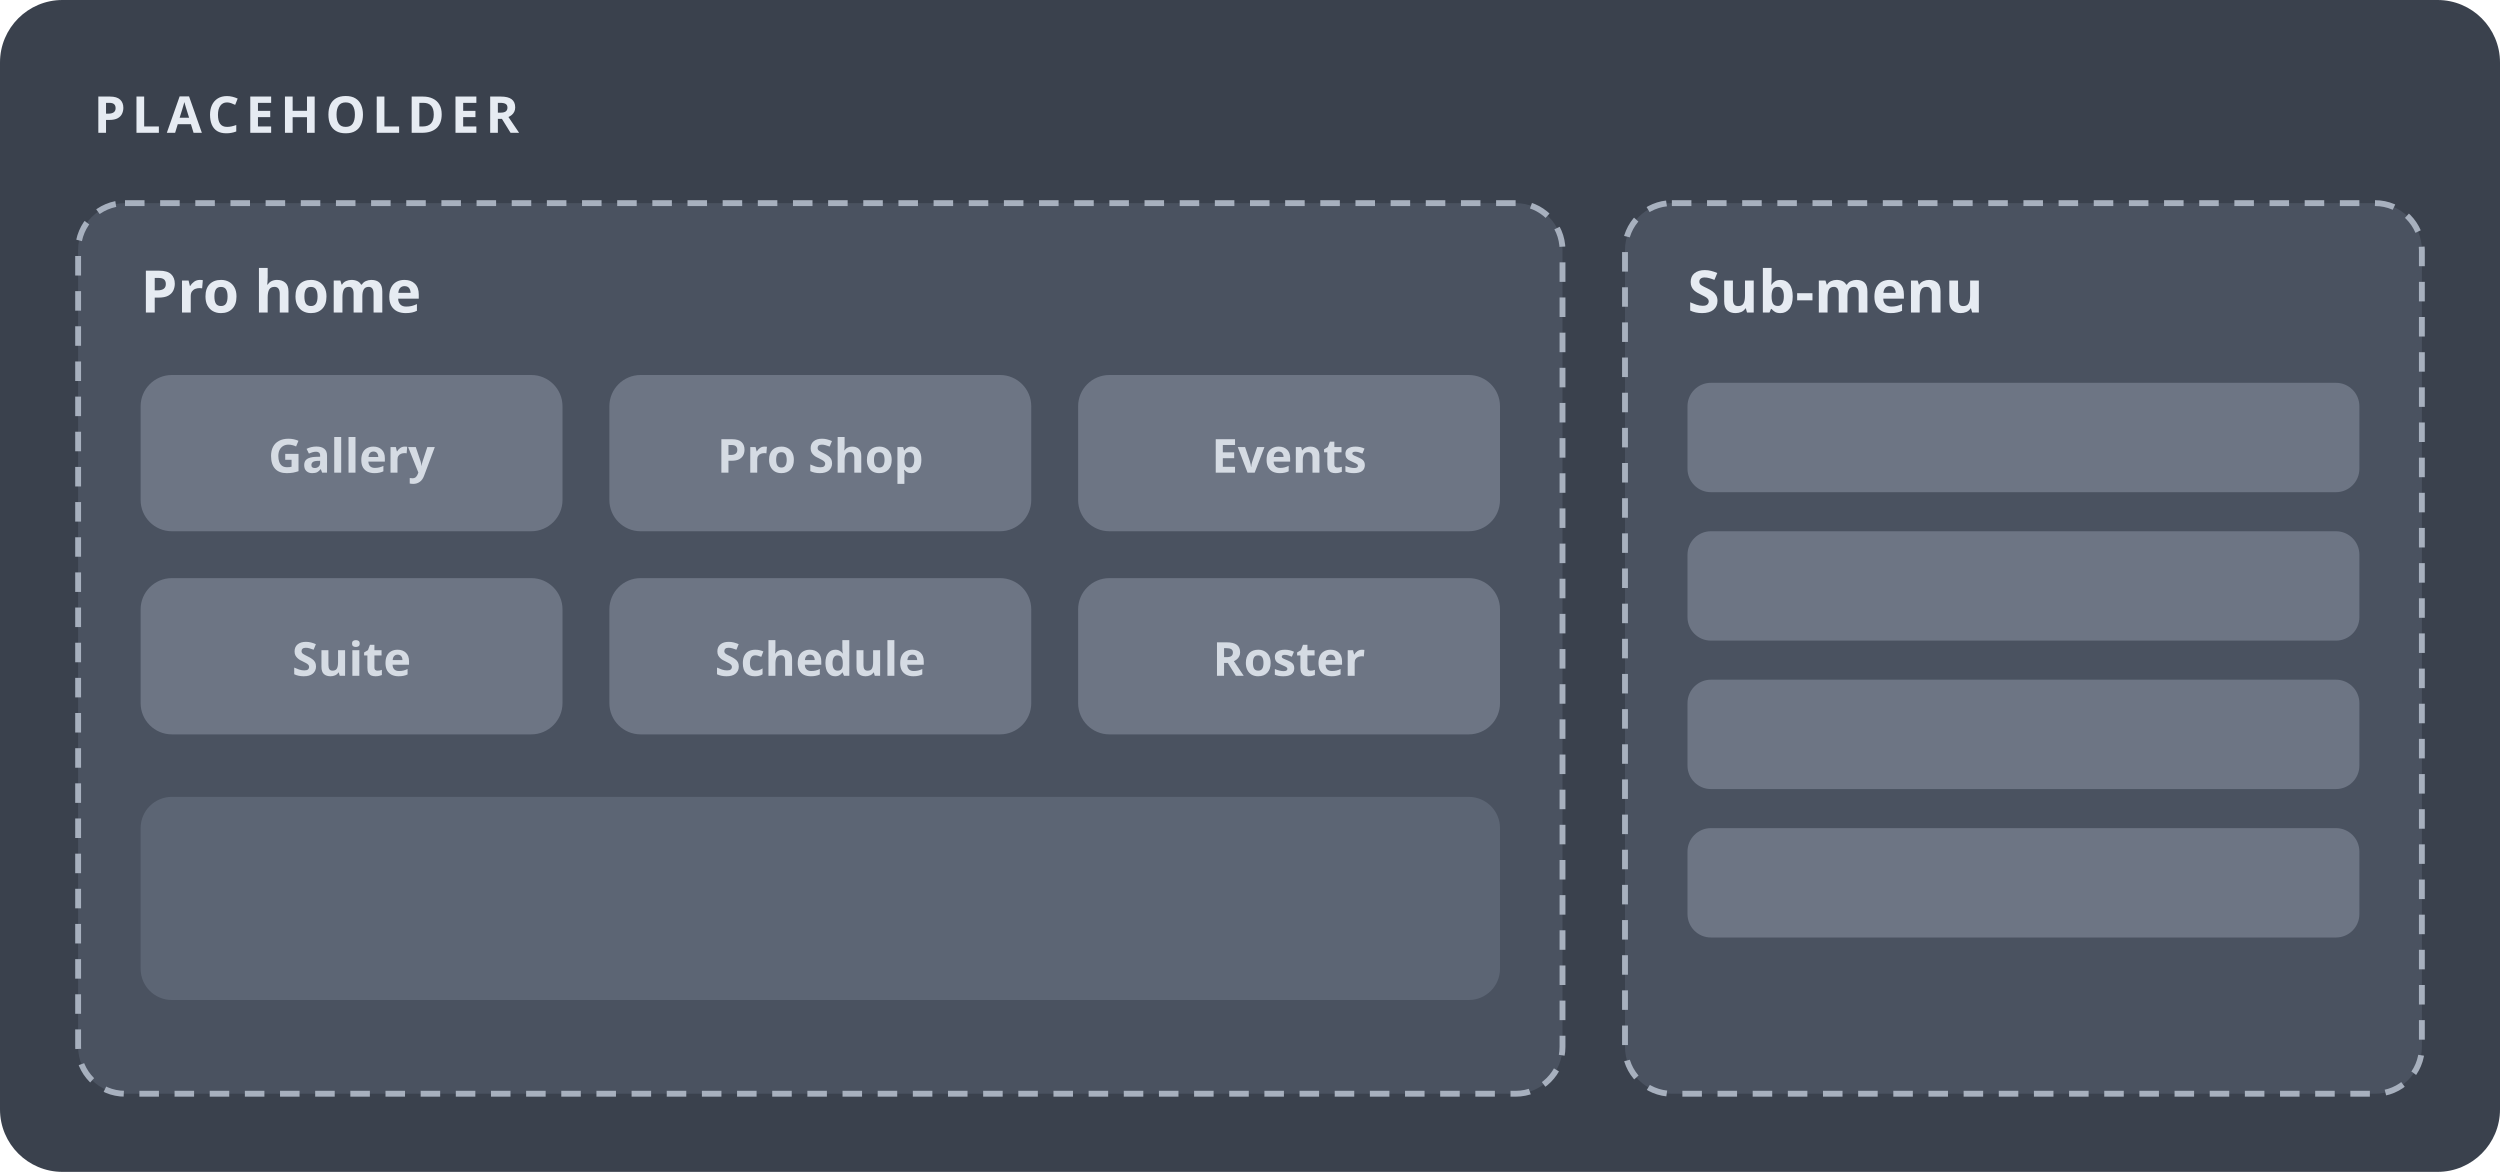
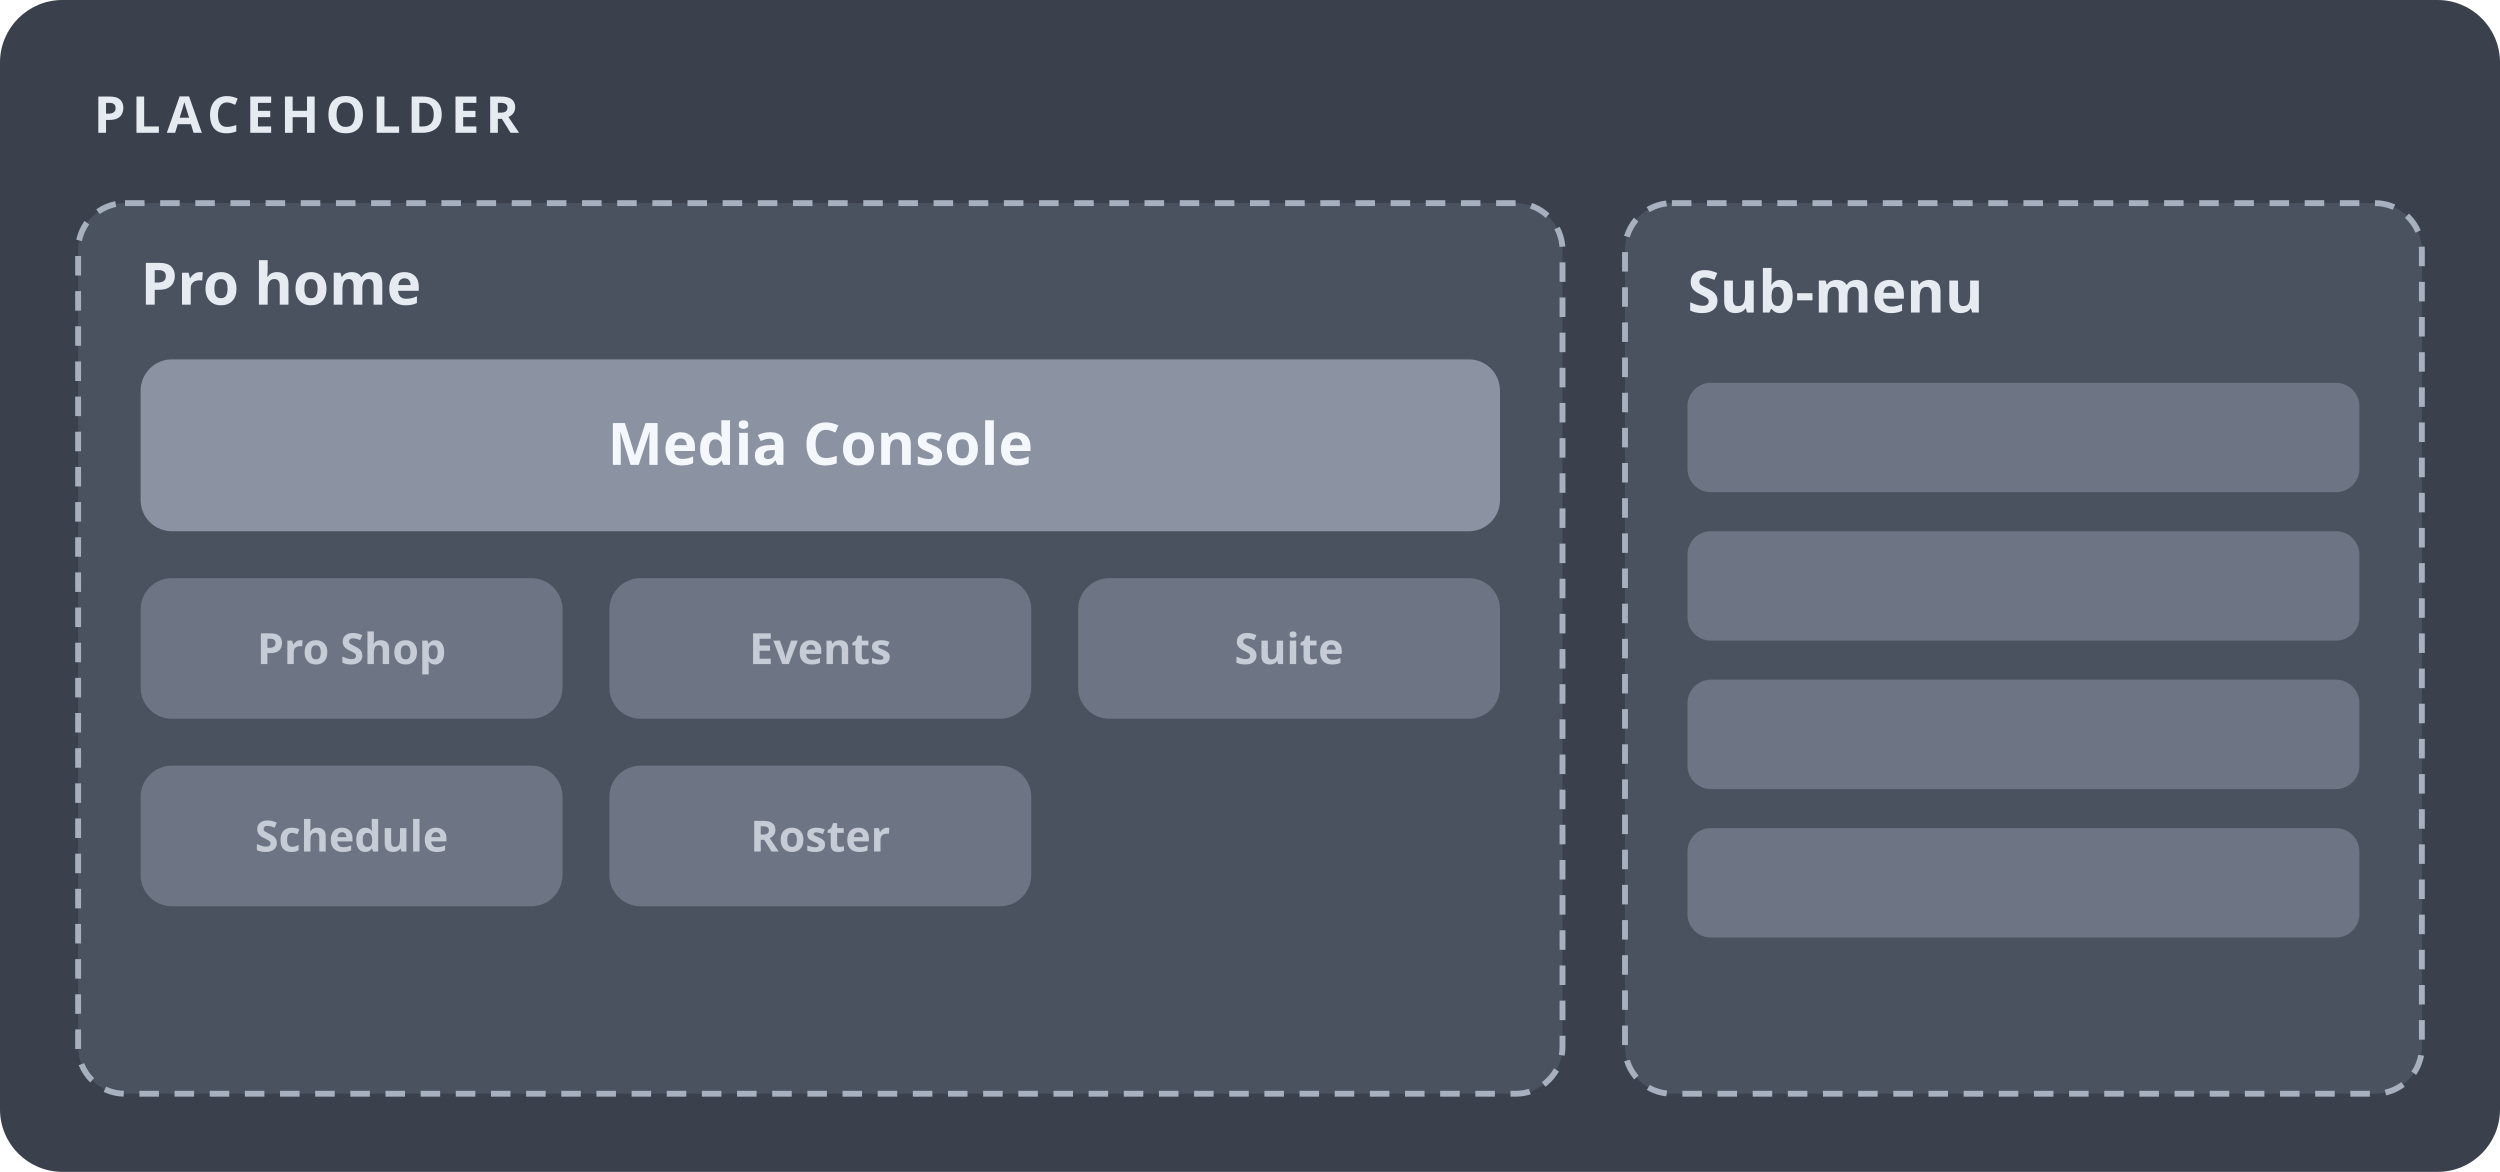
<svg xmlns="http://www.w3.org/2000/svg" viewBox="0 0 640 300" role="img" aria-labelledby="previewTitle previewDesc">
  <rect width="640" height="300" rx="16" fill="#3a414d" />
  <text x="24" y="34" fill="#e6ebf2" font-family="ui-sans-serif, system-ui, sans-serif" font-size="13" font-weight="700" letter-spacing="1.6">PLACEHOLDER</text>
  <rect x="20" y="52" width="380" height="228" rx="12" fill="#4a5260" stroke="#a7b0be" stroke-dasharray="5 4" stroke-width="1.5" />
-   <text x="36" y="80" fill="#e6ebf2" font-family="ui-sans-serif, system-ui, sans-serif" font-size="15" font-weight="700">Pro home</text>
-   <g fill="#6d7584" font-family="ui-sans-serif, system-ui, sans-serif" font-size="12" font-weight="600">
-     <rect x="36" y="96" width="108" height="40" rx="8" />
-     <rect x="156" y="96" width="108" height="40" rx="8" />
-     <rect x="276" y="96" width="108" height="40" rx="8" />
-     <rect x="36" y="148" width="108" height="40" rx="8" />
-     <rect x="156" y="148" width="108" height="40" rx="8" />
-     <rect x="276" y="148" width="108" height="40" rx="8" />
+   <text x="36" y="78" fill="#e6ebf2" font-family="ui-sans-serif, system-ui, sans-serif" font-size="15" font-weight="700">Pro home</text>
+   <rect x="36" y="92" width="348" height="44" rx="8" fill="#8b93a3" />
+   <text x="210" y="119" fill="#f4f7fb" font-family="ui-sans-serif, system-ui, sans-serif" font-size="15" font-weight="700" text-anchor="middle">Media Console</text>
+   <g fill="#6d7584">
+     <rect x="36" y="148" width="108" height="36" rx="8" />
+     <rect x="156" y="148" width="108" height="36" rx="8" />
+     <rect x="276" y="148" width="108" height="36" rx="8" />
+     <rect x="36" y="196" width="108" height="36" rx="8" />
+     <rect x="156" y="196" width="108" height="36" rx="8" />
  </g>
-   <g fill="#d5dbe3" font-family="ui-sans-serif, system-ui, sans-serif" font-size="12" font-weight="600" text-anchor="middle">
-     <text x="90" y="121">Gallery</text>
-     <text x="210" y="121">Pro Shop</text>
-     <text x="330" y="121">Events</text>
-     <text x="90" y="173">Suite</text>
-     <text x="210" y="173">Schedule</text>
-     <text x="330" y="173">Roster</text>
+   <g fill="#c5ccd6" font-family="ui-sans-serif, system-ui, sans-serif" font-size="11" font-weight="600" text-anchor="middle">
+     <text x="90" y="170">Pro Shop</text>
+     <text x="210" y="170">Events</text>
+     <text x="330" y="170">Suite</text>
+     <text x="90" y="218">Schedule</text>
+     <text x="210" y="218">Roster</text>
  </g>
-   <rect x="36" y="204" width="348" height="52" rx="8" fill="#5c6574" />
  <rect x="416" y="52" width="204" height="228" rx="12" fill="#4a5260" stroke="#a7b0be" stroke-dasharray="5 4" stroke-width="1.5" />
  <text x="432" y="80" fill="#e6ebf2" font-family="ui-sans-serif, system-ui, sans-serif" font-size="15" font-weight="700">Sub-menu</text>
  <g fill="#6d7584">
    <rect x="432" y="98" width="172" height="28" rx="6" />
    <rect x="432" y="136" width="172" height="28" rx="6" />
    <rect x="432" y="174" width="172" height="28" rx="6" />
    <rect x="432" y="212" width="172" height="28" rx="6" />
  </g>
</svg>
